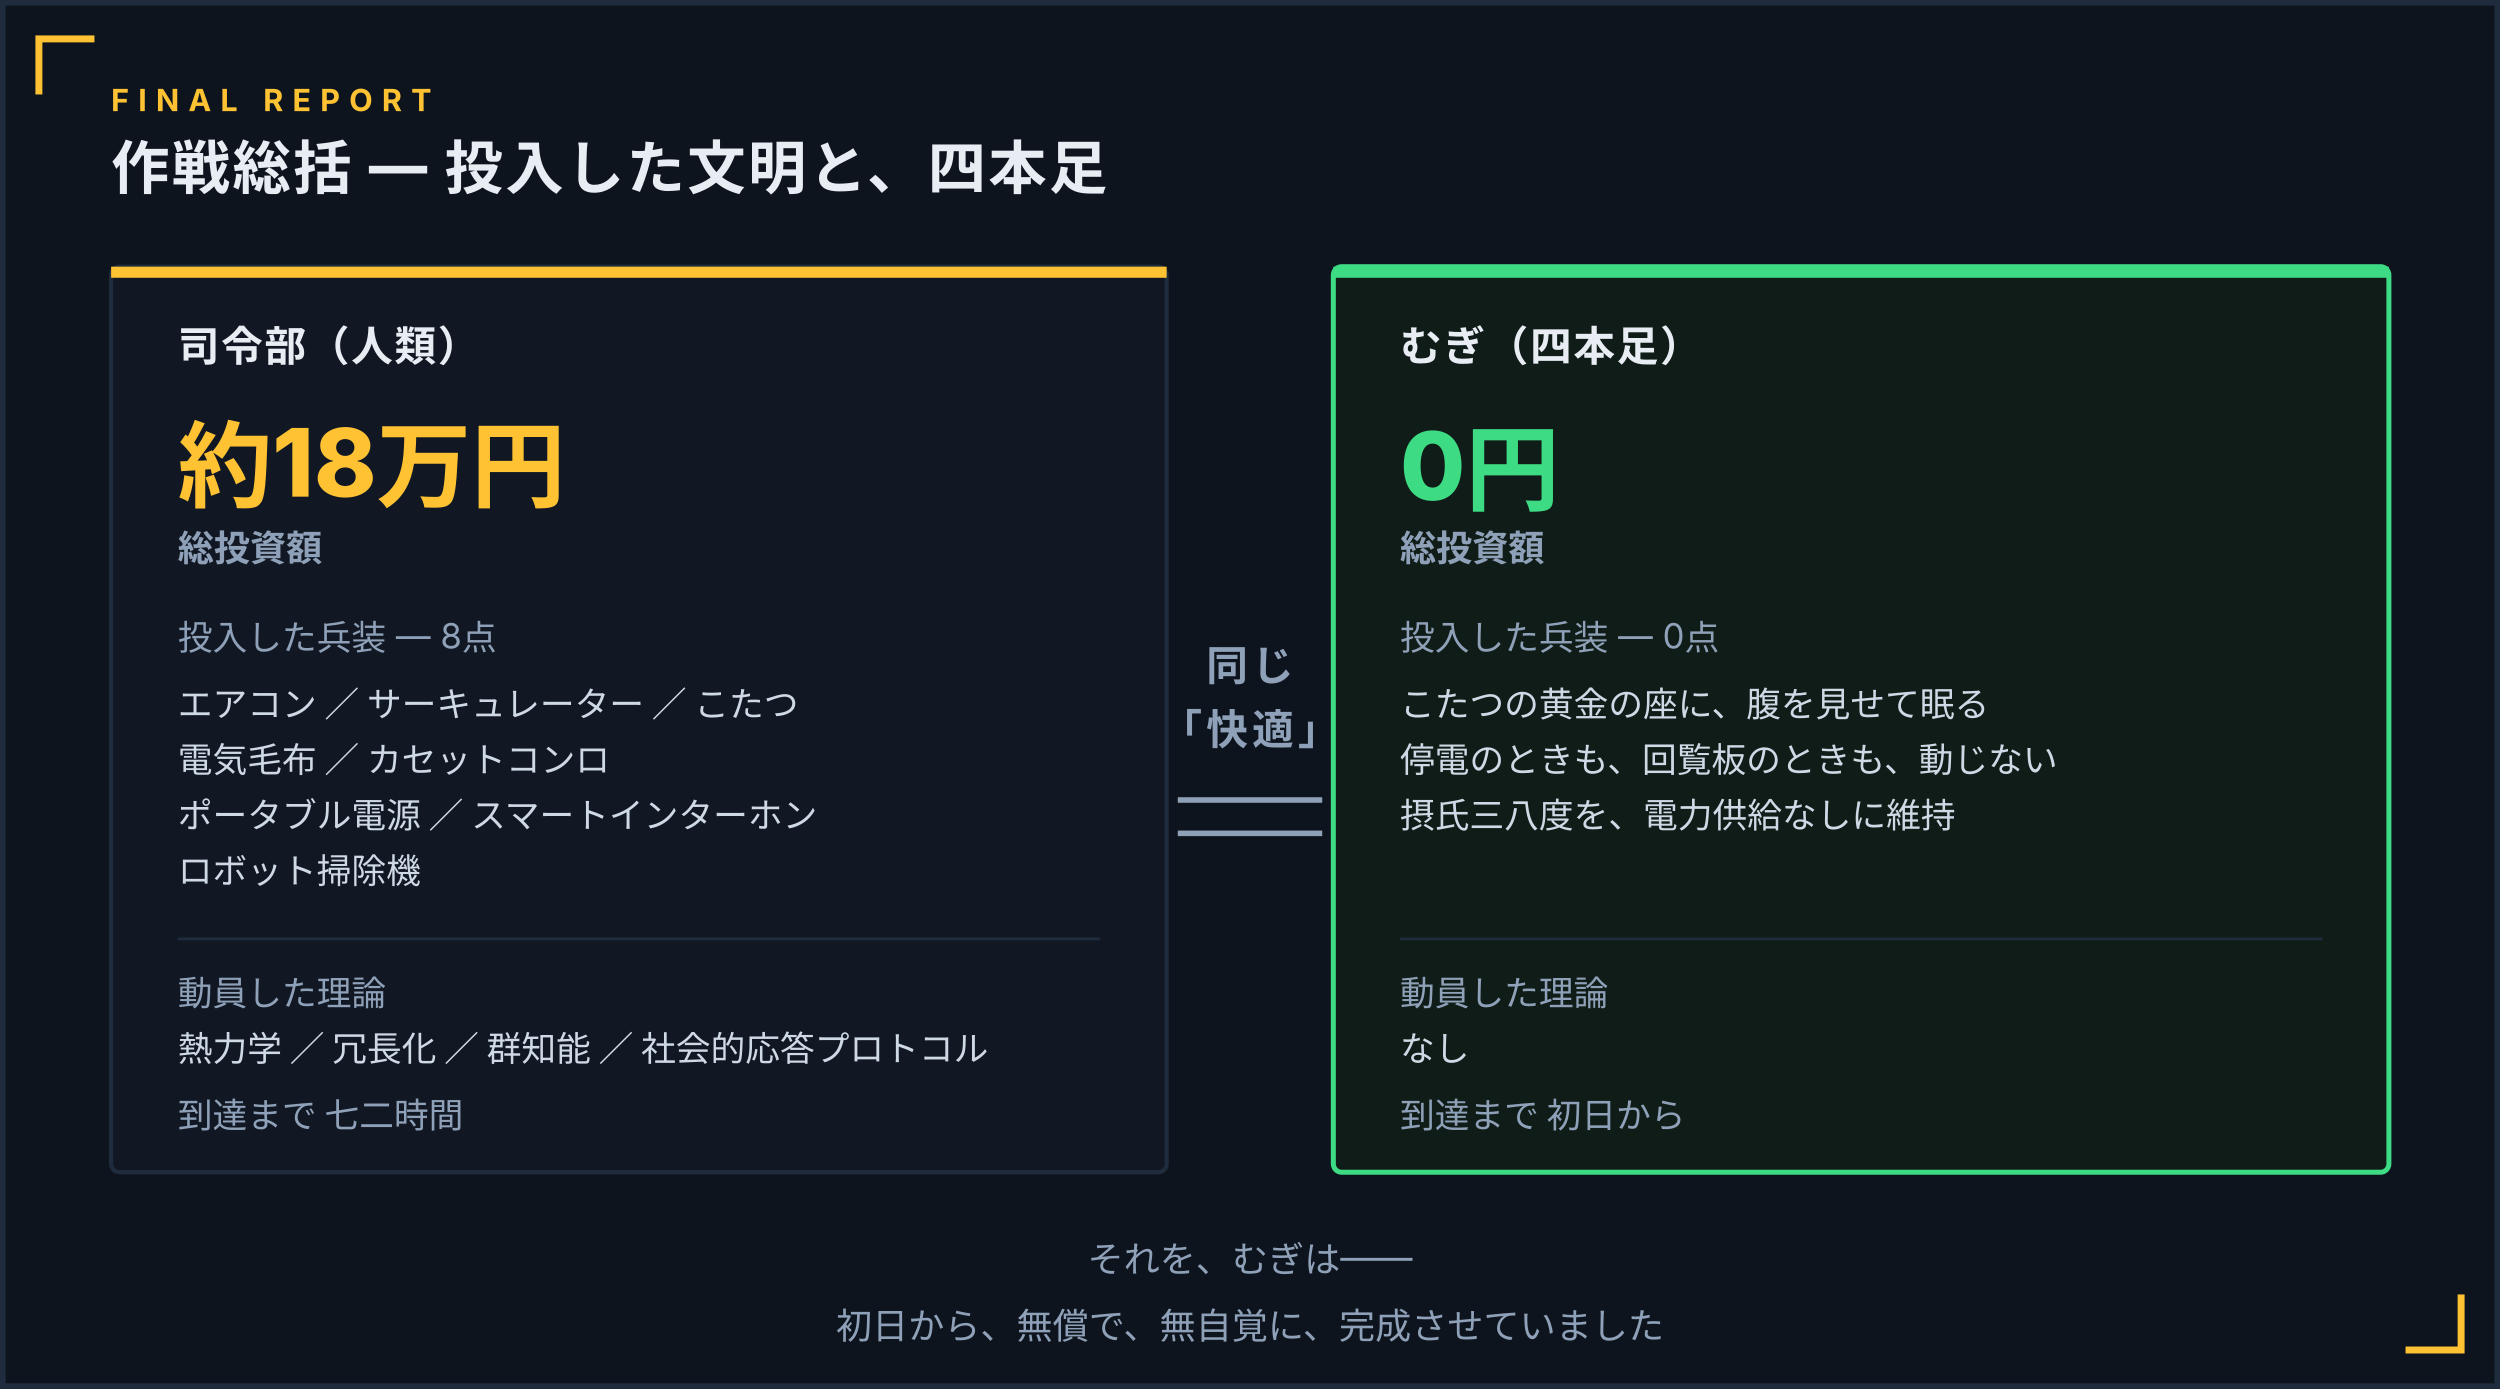
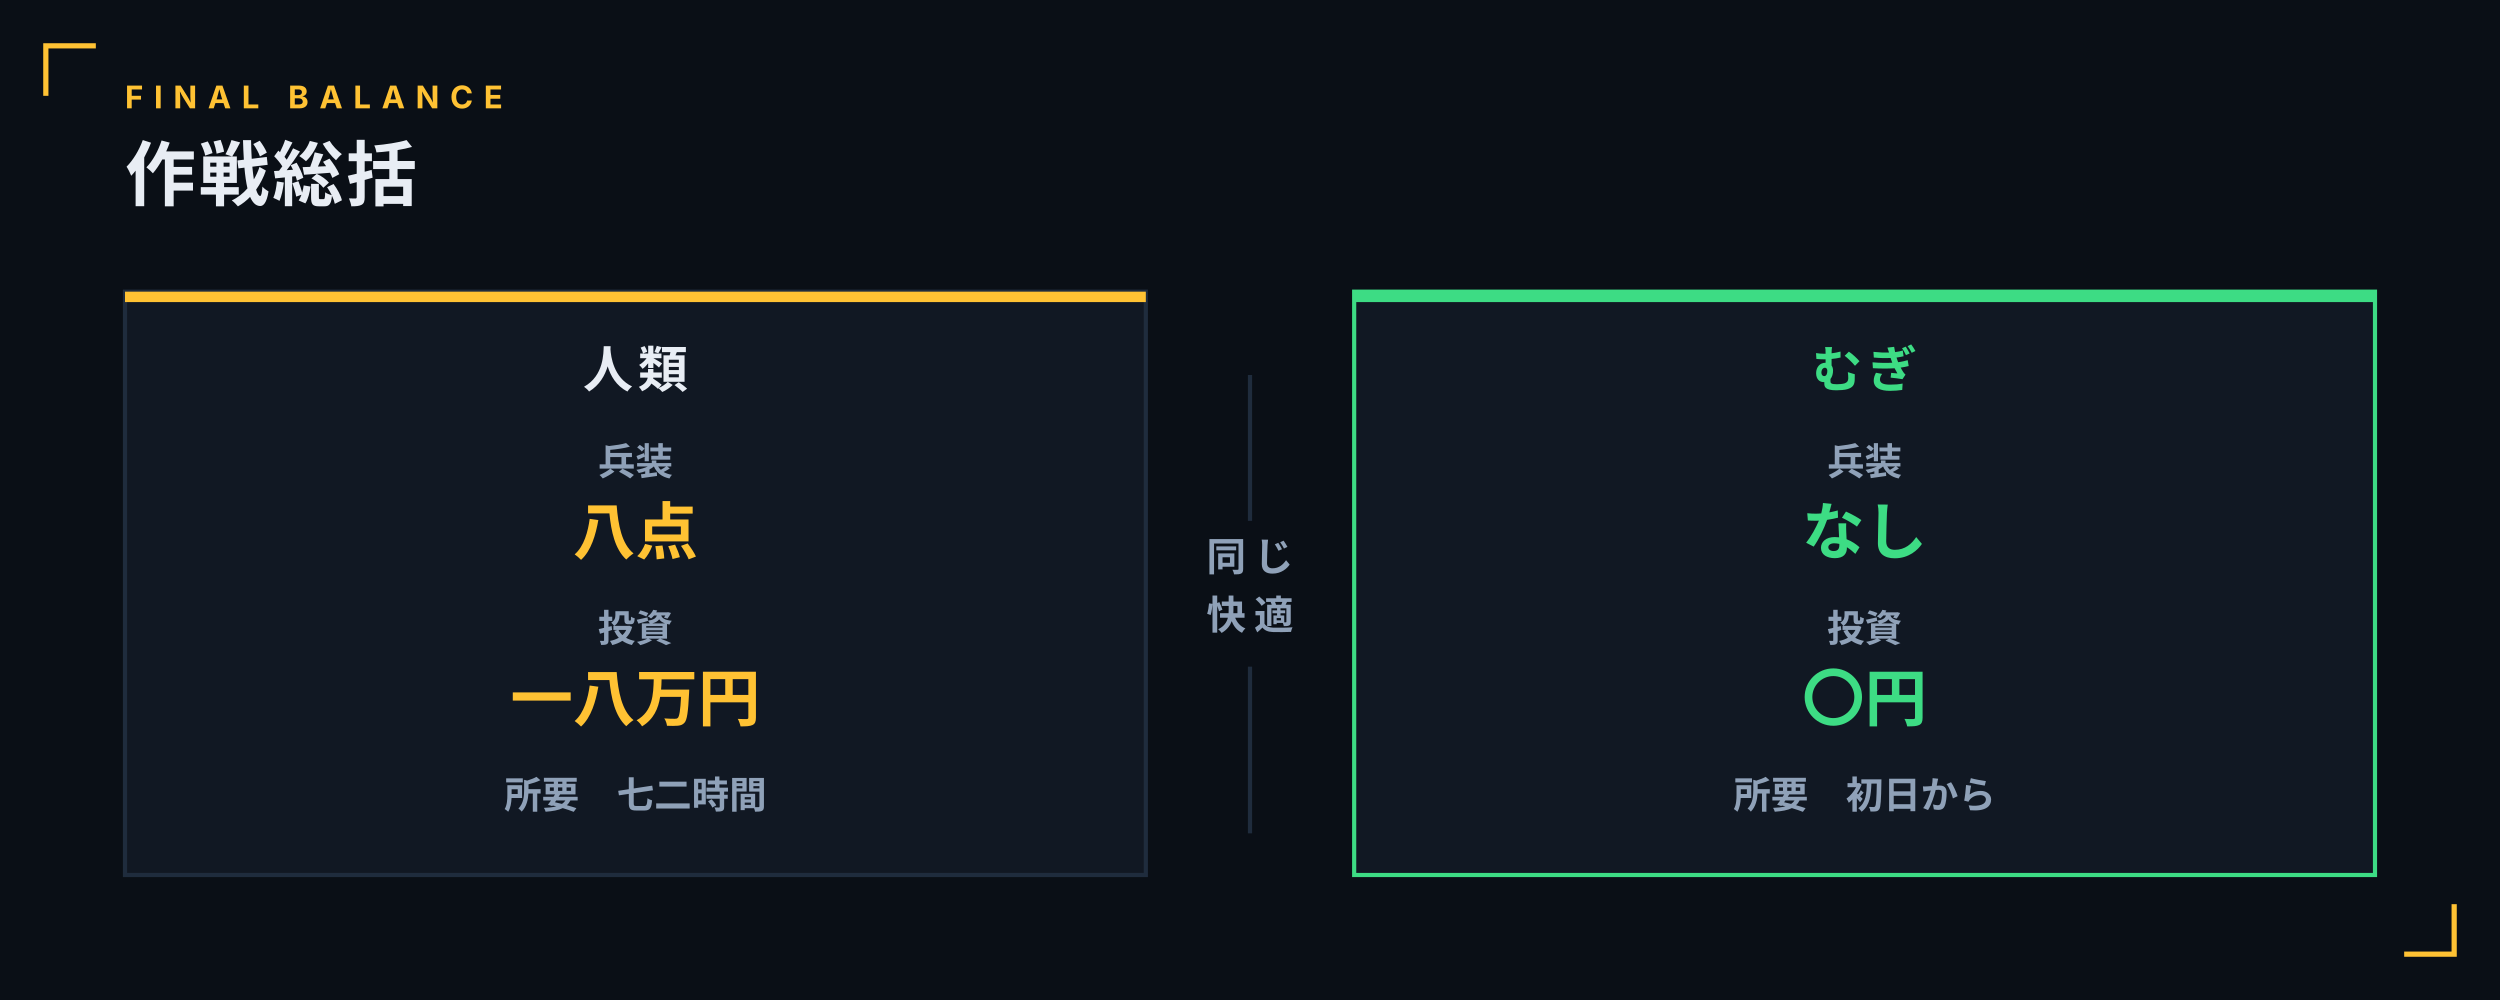
- <svg xmlns="http://www.w3.org/2000/svg" viewBox="0 0 900 500" width="900" height="500" role="img" aria-labelledby="t d">
+ <svg xmlns="http://www.w3.org/2000/svg" viewBox="0 0 1200 480" width="1200" height="480" role="img" aria-labelledby="t d">
  <style>
  .f { font-family: system-ui, -apple-system, "Hiragino Sans", "Noto Sans JP", sans-serif; }
-   .ttl { font-size: 21px; font-weight: 800; fill: #e8edf4; letter-spacing: .04em; }
-   .kick { font-size: 11px; font-weight: 700; fill: #ffc233; letter-spacing: .3em; }
-   .who { font-size: 15px; font-weight: 800; fill: #e8edf4; letter-spacing: .04em; }
-   .big { font-size: 34px; font-weight: 800; fill: #ffc233; }
-   .biggreen { font-size: 34px; font-weight: 800; fill: #3ddc84; }
-   .unit { font-size: 13px; font-weight: 700; fill: #8fa1b8; }
-   .item { font-size: 12.5px; fill: #cfd9e6; }
-   .sub { font-size: 12.5px; fill: #8fa1b8; }
-   .eq { font-size: 15px; font-weight: 800; fill: #8fa1b8; letter-spacing: .1em; }
-   .note { font-size: 13px; fill: #8fa1b8; }
+   .kick { font-size: 15px; font-weight: 700; fill: #ffc233; letter-spacing: .34em; }
+   .ttl  { font-size: 34px; font-weight: 800; fill: #e8edf4; letter-spacing: .04em; }
+   .who  { font-size: 24px; font-weight: 800; fill: #e8edf4; letter-spacing: .1em; }
+   .whog { font-size: 24px; font-weight: 800; fill: #3ddc84; letter-spacing: .1em; }
+   .k    { font-size: 18px; font-weight: 700; fill: #8fa1b8; }
+   .v    { font-size: 30px; font-weight: 800; fill: #ffc233; }
+   .vg   { font-size: 30px; font-weight: 800; fill: #3ddc84; }
+   .mid  { font-size: 19px; font-weight: 700; fill: #8fa1b8; letter-spacing: .2em; }
</style>
-   <rect width="900" height="500" fill="#0e141d" />
-   <rect x="1" y="1" width="898" height="498" fill="none" stroke="#1f2c3d" stroke-width="2" />
-   <path d="M14 34 V14 H34" fill="none" stroke="#ffc233" stroke-width="2.5" />
-   <path d="M886 466 V486 H866" fill="none" stroke="#ffc233" stroke-width="2.5" />
-   <text class="f kick" x="40" y="40">FINAL REPORT</text>
-   <text class="f ttl" x="40" y="68">作戦総括 — 投入した文明と、四本足</text>
-   <g>
-     <rect x="40" y="96" width="380" height="326" rx="3" fill="#111823" stroke="#1f2c3d" stroke-width="1.5" />
-     <rect x="40" y="96" width="380" height="4" fill="#ffc233" />
-     <text class="f who" x="64" y="130">司令部（人類）</text>
-     <text class="f big" x="64" y="180">約18万円</text>
-     <text class="f unit" x="64" y="202">総投資額</text>
-     <text class="f sub" x="64" y="234">投入した兵装 — 8点</text>
-     <text class="f item" x="64" y="258">エアコン ／ サーキュレーター ／ こたつ</text>
-     <text class="f item" x="64" y="278">電気毛布 ／ カセットコンロ</text>
-     <text class="f item" x="64" y="298">ポータブル電源 ／ スマートインターホン</text>
-     <text class="f item" x="64" y="318">ロボット掃除機</text>
-     <line x1="64" y1="338" x2="396" y2="338" stroke="#1f2c3d" stroke-width="1" />
-     <text class="f sub" x="64" y="362">動員した理論</text>
-     <text class="f item" x="64" y="382">熱力学 ／ 冗長化 ／ 群知能 ／ 社会的応答プロトコル</text>
-     <text class="f sub" x="64" y="406">到達まで 七二時間</text>
-   </g>
-   <text class="f eq" x="450" y="245" text-anchor="middle">同じ</text>
-   <text class="f eq" x="450" y="268" text-anchor="middle">「快適」</text>
-   <path d="M424 288 H476 M424 300 H476" stroke="#8fa1b8" stroke-width="2" />
-   <g>
-     <rect x="480" y="96" width="380" height="326" rx="3" fill="#101c17" stroke="#3ddc84" stroke-width="1.8" />
-     <rect x="480" y="96" width="380" height="4" fill="#3ddc84" />
-     <text class="f who" x="504" y="130">むぎ（四本足）</text>
-     <text class="f biggreen" x="504" y="180">0円</text>
-     <text class="f unit" x="504" y="202">総投資額</text>
-     <text class="f sub" x="504" y="234">投入した兵装 — 0点</text>
-     <text class="f item" x="504" y="258">こたつの黄金の座に、腹を見せて眠る</text>
-     <text class="f item" x="504" y="278">停電のときも、回覧板のときも、動じない</text>
-     <text class="f item" x="504" y="298">摂氏三八度を、電力供給なしに維持</text>
-     <line x1="504" y1="338" x2="836" y2="338" stroke="#1f2c3d" stroke-width="1" />
-     <text class="f sub" x="504" y="362">動員した理論</text>
-     <text class="f item" x="504" y="382">なし</text>
-     <text class="f sub" x="504" y="406">到達まで 初日から</text>
-   </g>
-   <text class="f note" x="450" y="458" text-anchor="middle">それを、むぎは——</text>
-   <text class="f note" x="450" y="482" text-anchor="middle" fill="#3ddc84">初日から、無償で、無自覚に、完成させていました</text>
+   <rect width="1200" height="480" fill="#0a0f16" />
+   <path d="M22 46 V22 H46 M1178 434 V458 H1154" fill="none" stroke="#ffc233" stroke-width="2.5" />
+   <text class="f kick" x="60" y="52">FINAL BALANCE</text>
+   <text class="f ttl" x="60" y="96">作戦総括</text>
+   <rect x="60" y="140" width="490" height="280" fill="#111823" stroke="#1f2c3d" stroke-width="2" />
+   <rect x="60" y="140" width="490" height="5" fill="#ffc233" />
+   <text class="f who" x="305" y="186" text-anchor="middle">人類</text>
+   <text class="f k" x="305" y="228" text-anchor="middle">兵装</text>
+   <text class="f v" x="305" y="266" text-anchor="middle">八点</text>
+   <text class="f k" x="305" y="308" text-anchor="middle">投資</text>
+   <text class="f v" x="305" y="346" text-anchor="middle">一八万円</text>
+   <text class="f k" x="305" y="388" text-anchor="middle">所要　七二時間</text>
+   <rect x="650" y="140" width="490" height="280" fill="#111823" stroke="#3ddc84" stroke-width="2" />
+   <rect x="650" y="140" width="490" height="5" fill="#3ddc84" />
+   <text class="f whog" x="895" y="186" text-anchor="middle">むぎ</text>
+   <text class="f k" x="895" y="228" text-anchor="middle">兵装</text>
+   <text class="f vg" x="895" y="266" text-anchor="middle">なし</text>
+   <text class="f k" x="895" y="308" text-anchor="middle">投資</text>
+   <text class="f vg" x="895" y="346" text-anchor="middle">〇円</text>
+   <text class="f k" x="895" y="388" text-anchor="middle">所要　初日から</text>
+   <text class="f mid" x="600" y="274" text-anchor="middle">同じ</text>
+   <text class="f mid" x="600" y="302" text-anchor="middle">快適</text>
+   <path d="M600 180 V250 M600 320 V400" stroke="#1f2c3d" stroke-width="2" />
</svg>
